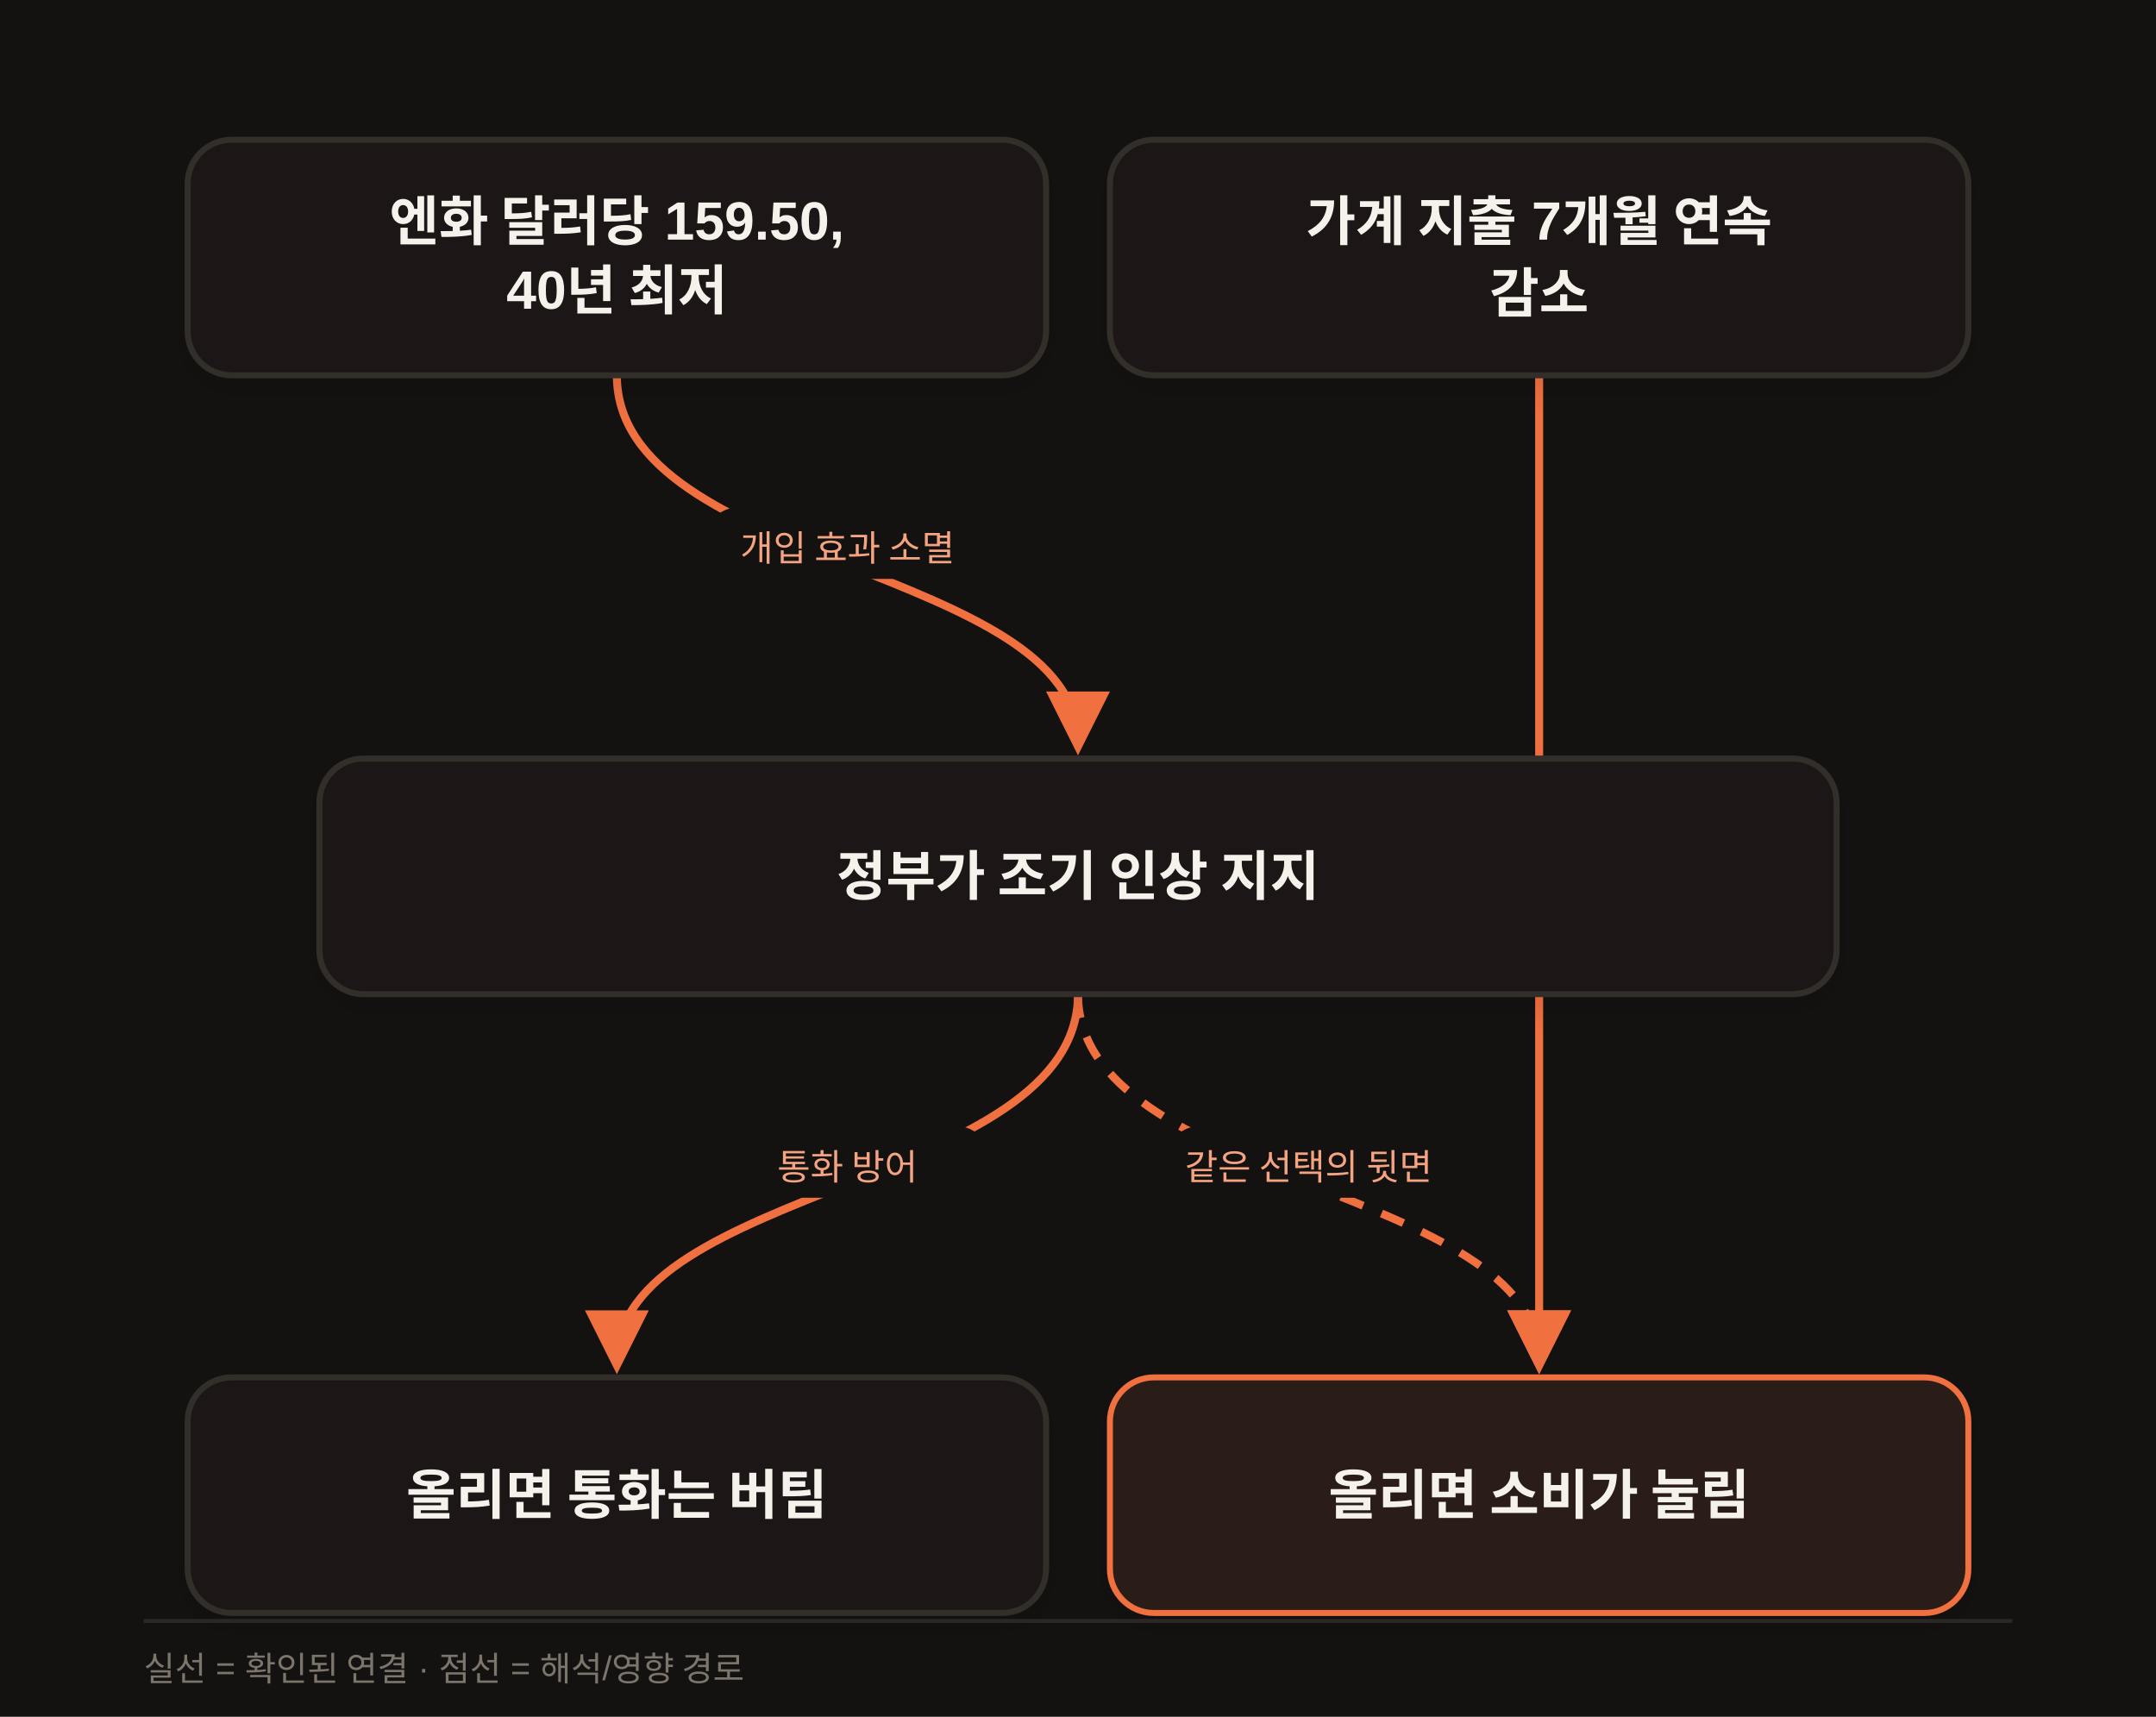
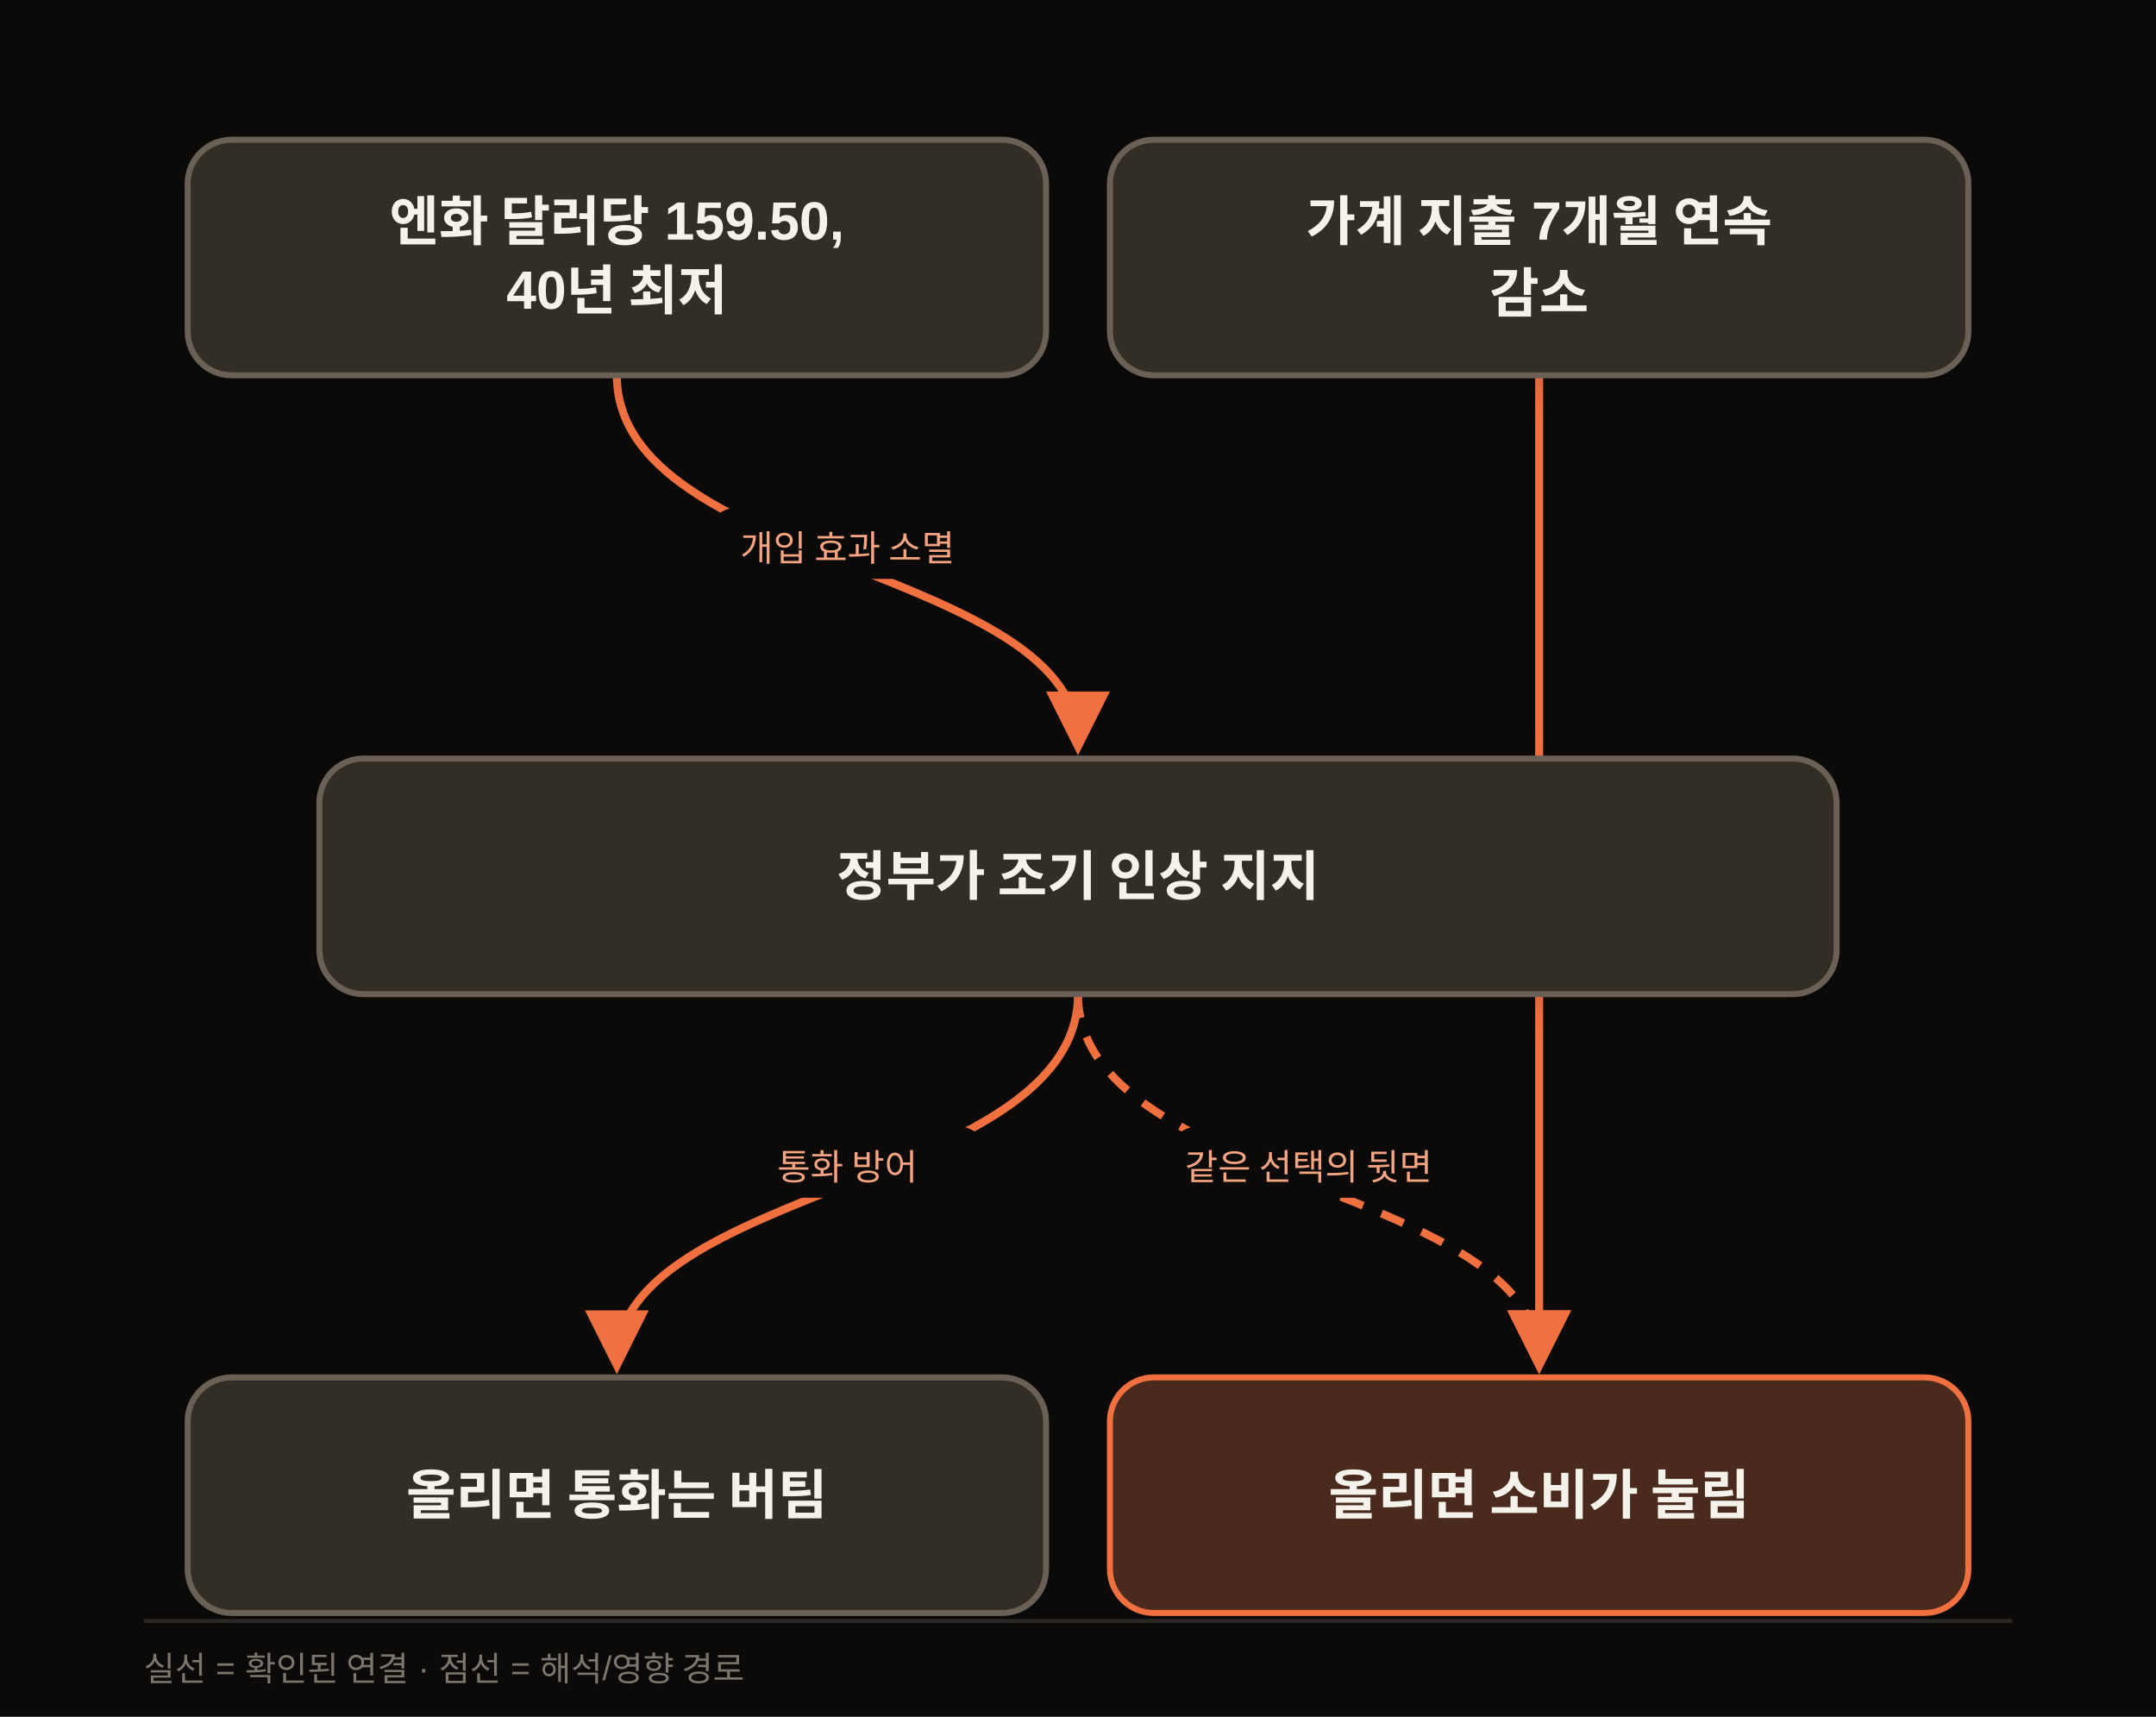
<svg xmlns="http://www.w3.org/2000/svg" width="1080" height="860" viewBox="0 0 1080 860" class="morning-diagram" data-motion-orientation="TB" data-motion-steps="5">
  <defs>
    <filter id="shadow" x="-20%" y="-20%" width="140%" height="160%">
      <feDropShadow dx="0" dy="6" stdDeviation="8" flood-color="#111111" flood-opacity=".09" />
    </filter>
    <marker id="arrow" viewBox="0 0 10 10" refX="8" refY="5" markerWidth="8" markerHeight="8" orient="auto-start-reverse">
      <path d="M 0 0 L 10 5 L 0 10 z" fill="#F07040" />
    </marker>
  </defs>
-   <rect width="1080" height="860" fill="#141210" />
+   <rect width="1080" height="860" fill="#0B0A09" />
  <g class="motion-step motion-edge" data-motion-step="1" style="--motion-delay:1360ms">
    <path d="M 309.0 188.0 C 309.0 284.0, 540.0 284.0, 540.0 372.0" fill="none" stroke="#F07040" stroke-width="4" marker-end="url(#arrow)" />
-     <rect x="352.5" y="254.0" width="144" height="36" rx="18" fill="#141210" />
+     <rect x="352.5" y="254.0" width="144" height="36" rx="18" fill="#0B0A09" />
    <text x="424.5" y="281.0" text-anchor="middle" font-family="Apple SD Gothic Neo,Malgun Gothic,Arial,sans-serif" font-size="18" fill="#F5A481">개입 효과 소멸</text>
  </g>
  <g class="motion-step motion-edge" data-motion-step="3" style="--motion-delay:2720ms">
    <path d="M 540.0 498.0 C 540.0 594.0, 309.0 594.0, 309.0 682.0" fill="none" stroke="#F07040" stroke-width="4" marker-end="url(#arrow)" />
-     <rect x="352.5" y="564.0" width="144" height="36" rx="18" fill="#141210" />
+     <rect x="352.5" y="564.0" width="144" height="36" rx="18" fill="#0B0A09" />
    <text x="424.5" y="591.0" text-anchor="middle" font-family="Apple SD Gothic Neo,Malgun Gothic,Arial,sans-serif" font-size="18" fill="#F5A481">통화 방어</text>
  </g>
  <g class="motion-step motion-edge" data-motion-step="3" style="--motion-delay:4760ms">
    <path d="M 771.0 188.0 C 771.0 439.0, 771.0 439.0, 771.0 682.0" fill="none" stroke="#F07040" stroke-width="4" marker-end="url(#arrow)" />
-     <rect x="699.0" y="409.0" width="144" height="36" rx="18" fill="#141210" />
+     <rect x="699.0" y="409.0" width="144" height="36" rx="18" fill="#0B0A09" />
    <text x="771.0" y="436.0" text-anchor="middle" font-family="Apple SD Gothic Neo,Malgun Gothic,Arial,sans-serif" font-size="18" fill="#F5A481">이미 약한 소비</text>
  </g>
  <g class="motion-step motion-edge" data-motion-step="3" style="--motion-delay:4080ms">
    <path d="M 540.0 498.0 C 540.0 594.0, 771.0 594.0, 771.0 682.0" fill="none" stroke="#F07040" stroke-width="4" stroke-dasharray="12 10" marker-end="url(#arrow)" />
-     <rect x="583.5" y="564.0" width="144" height="36" rx="18" fill="#141210" />
+     <rect x="583.5" y="564.0" width="144" height="36" rx="18" fill="#0B0A09" />
    <text x="655.5" y="591.0" text-anchor="middle" font-family="Apple SD Gothic Neo,Malgun Gothic,Arial,sans-serif" font-size="18" fill="#F5A481">같은 선택의 뒷면</text>
  </g>
  <g class="motion-step motion-node" data-motion-step="0" style="--motion-delay:0ms;--motion-accent-delay:640ms">
-     <rect class="motion-node-shape" x="94.0" y="70.0" width="430.0" height="118" rx="22" fill="#1C1917" stroke="#332E29" stroke-width="3" filter="url(#shadow)" />
+     <rect class="motion-node-shape" x="94.0" y="70.0" width="430.0" height="118" rx="22" fill="#332E26" stroke="#6B6156" stroke-width="3" filter="url(#shadow)" />
    <text x="309.0" y="111.0" text-anchor="middle" dominant-baseline="middle" font-family="Apple SD Gothic Neo,Malgun Gothic,Arial,sans-serif" font-size="27" font-weight="700" fill="#F5F2EC">엔화 달러당 159.50,</text>
    <text x="309.0" y="147.0" text-anchor="middle" dominant-baseline="middle" font-family="Apple SD Gothic Neo,Malgun Gothic,Arial,sans-serif" font-size="27" font-weight="700" fill="#F5F2EC">40년 최저</text>
  </g>
  <g class="motion-step motion-node" data-motion-step="0" style="--motion-delay:680ms;--motion-accent-delay:1320ms">
-     <rect class="motion-node-shape" x="556.0" y="70.0" width="430.0" height="118" rx="22" fill="#1C1917" stroke="#332E29" stroke-width="3" filter="url(#shadow)" />
+     <rect class="motion-node-shape" x="556.0" y="70.0" width="430.0" height="118" rx="22" fill="#332E26" stroke="#6B6156" stroke-width="3" filter="url(#shadow)" />
    <text x="771.0" y="111.0" text-anchor="middle" dominant-baseline="middle" font-family="Apple SD Gothic Neo,Malgun Gothic,Arial,sans-serif" font-size="27" font-weight="700" fill="#F5F2EC">가계 지출 7개월 연속</text>
    <text x="771.0" y="147.0" text-anchor="middle" dominant-baseline="middle" font-family="Apple SD Gothic Neo,Malgun Gothic,Arial,sans-serif" font-size="27" font-weight="700" fill="#F5F2EC">감소</text>
  </g>
  <g class="motion-step motion-node" data-motion-step="2" style="--motion-delay:2040ms;--motion-accent-delay:2680ms">
-     <rect class="motion-node-shape" x="160.0" y="380.0" width="760.0" height="118" rx="22" fill="#1C1917" stroke="#332E29" stroke-width="3" filter="url(#shadow)" />
+     <rect class="motion-node-shape" x="160.0" y="380.0" width="760.0" height="118" rx="22" fill="#332E26" stroke="#6B6156" stroke-width="3" filter="url(#shadow)" />
    <text x="540.0" y="439.0" text-anchor="middle" dominant-baseline="middle" font-family="Apple SD Gothic Neo,Malgun Gothic,Arial,sans-serif" font-size="27" font-weight="700" fill="#F5F2EC">정부가 조기 인상 지지</text>
  </g>
  <g class="motion-step motion-node" data-motion-step="4" style="--motion-delay:3400ms;--motion-accent-delay:4040ms">
-     <rect class="motion-node-shape" x="94.0" y="690.0" width="430.0" height="118" rx="22" fill="#1C1917" stroke="#332E29" stroke-width="3" filter="url(#shadow)" />
+     <rect class="motion-node-shape" x="94.0" y="690.0" width="430.0" height="118" rx="22" fill="#332E26" stroke="#6B6156" stroke-width="3" filter="url(#shadow)" />
    <text x="309.0" y="749.0" text-anchor="middle" dominant-baseline="middle" font-family="Apple SD Gothic Neo,Malgun Gothic,Arial,sans-serif" font-size="27" font-weight="700" fill="#F5F2EC">올리면 통화는 버팀</text>
  </g>
  <g class="motion-step motion-node motion-risk" data-motion-step="4" style="--motion-delay:5440ms;--motion-accent-delay:6080ms">
-     <rect class="motion-node-shape" x="556.0" y="690.0" width="430.0" height="118" rx="22" fill="#2A1C15" stroke="#F07040" stroke-width="3" filter="url(#shadow)" />
+     <rect class="motion-node-shape" x="556.0" y="690.0" width="430.0" height="118" rx="22" fill="#4A2C1A" stroke="#F07040" stroke-width="3" filter="url(#shadow)" />
    <text x="771.0" y="749.0" text-anchor="middle" dominant-baseline="middle" font-family="Apple SD Gothic Neo,Malgun Gothic,Arial,sans-serif" font-size="27" font-weight="700" fill="#F5F2EC">올리면 소비가 눌림</text>
  </g>
  <line x1="72" y1="812" x2="1008" y2="812" stroke="#2A2724" stroke-width="2" />
  <text x="72" y="842" font-family="Apple SD Gothic Neo,Malgun Gothic,Arial,sans-serif" font-size="17" fill="#7C756C">실선 = 확인된 연결 · 점선 = 해석/영향 경로</text>
</svg>
